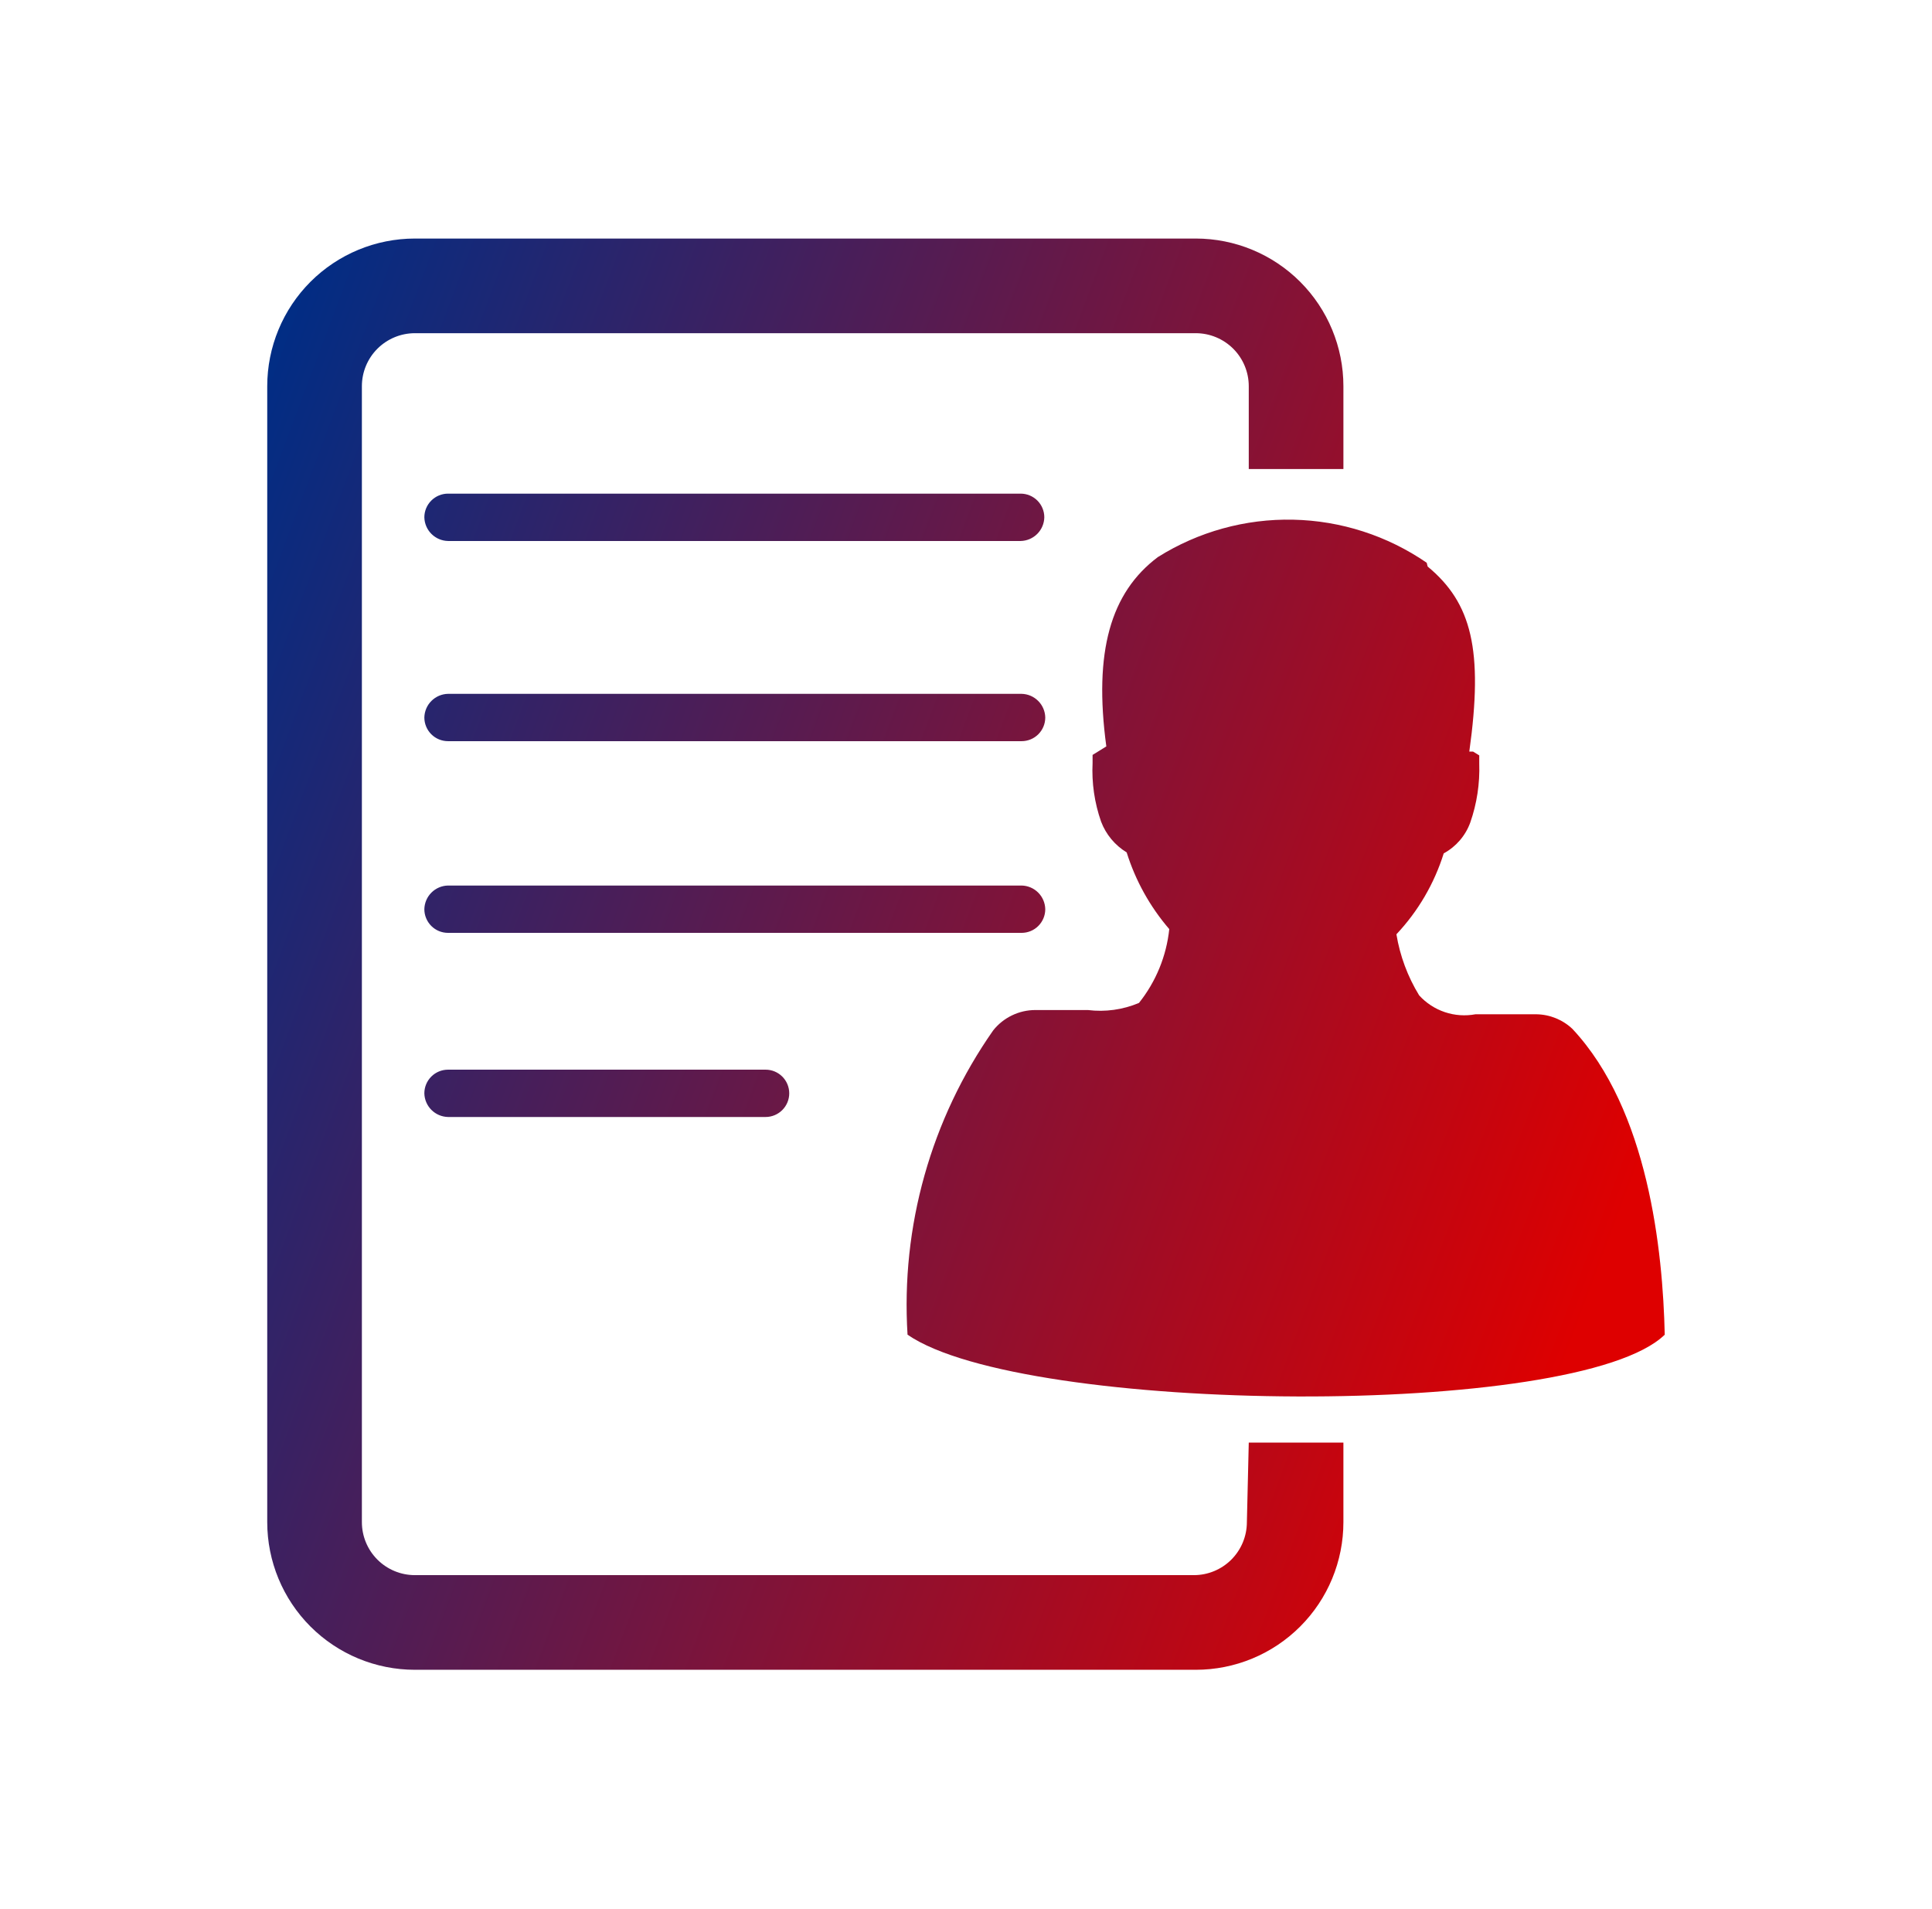
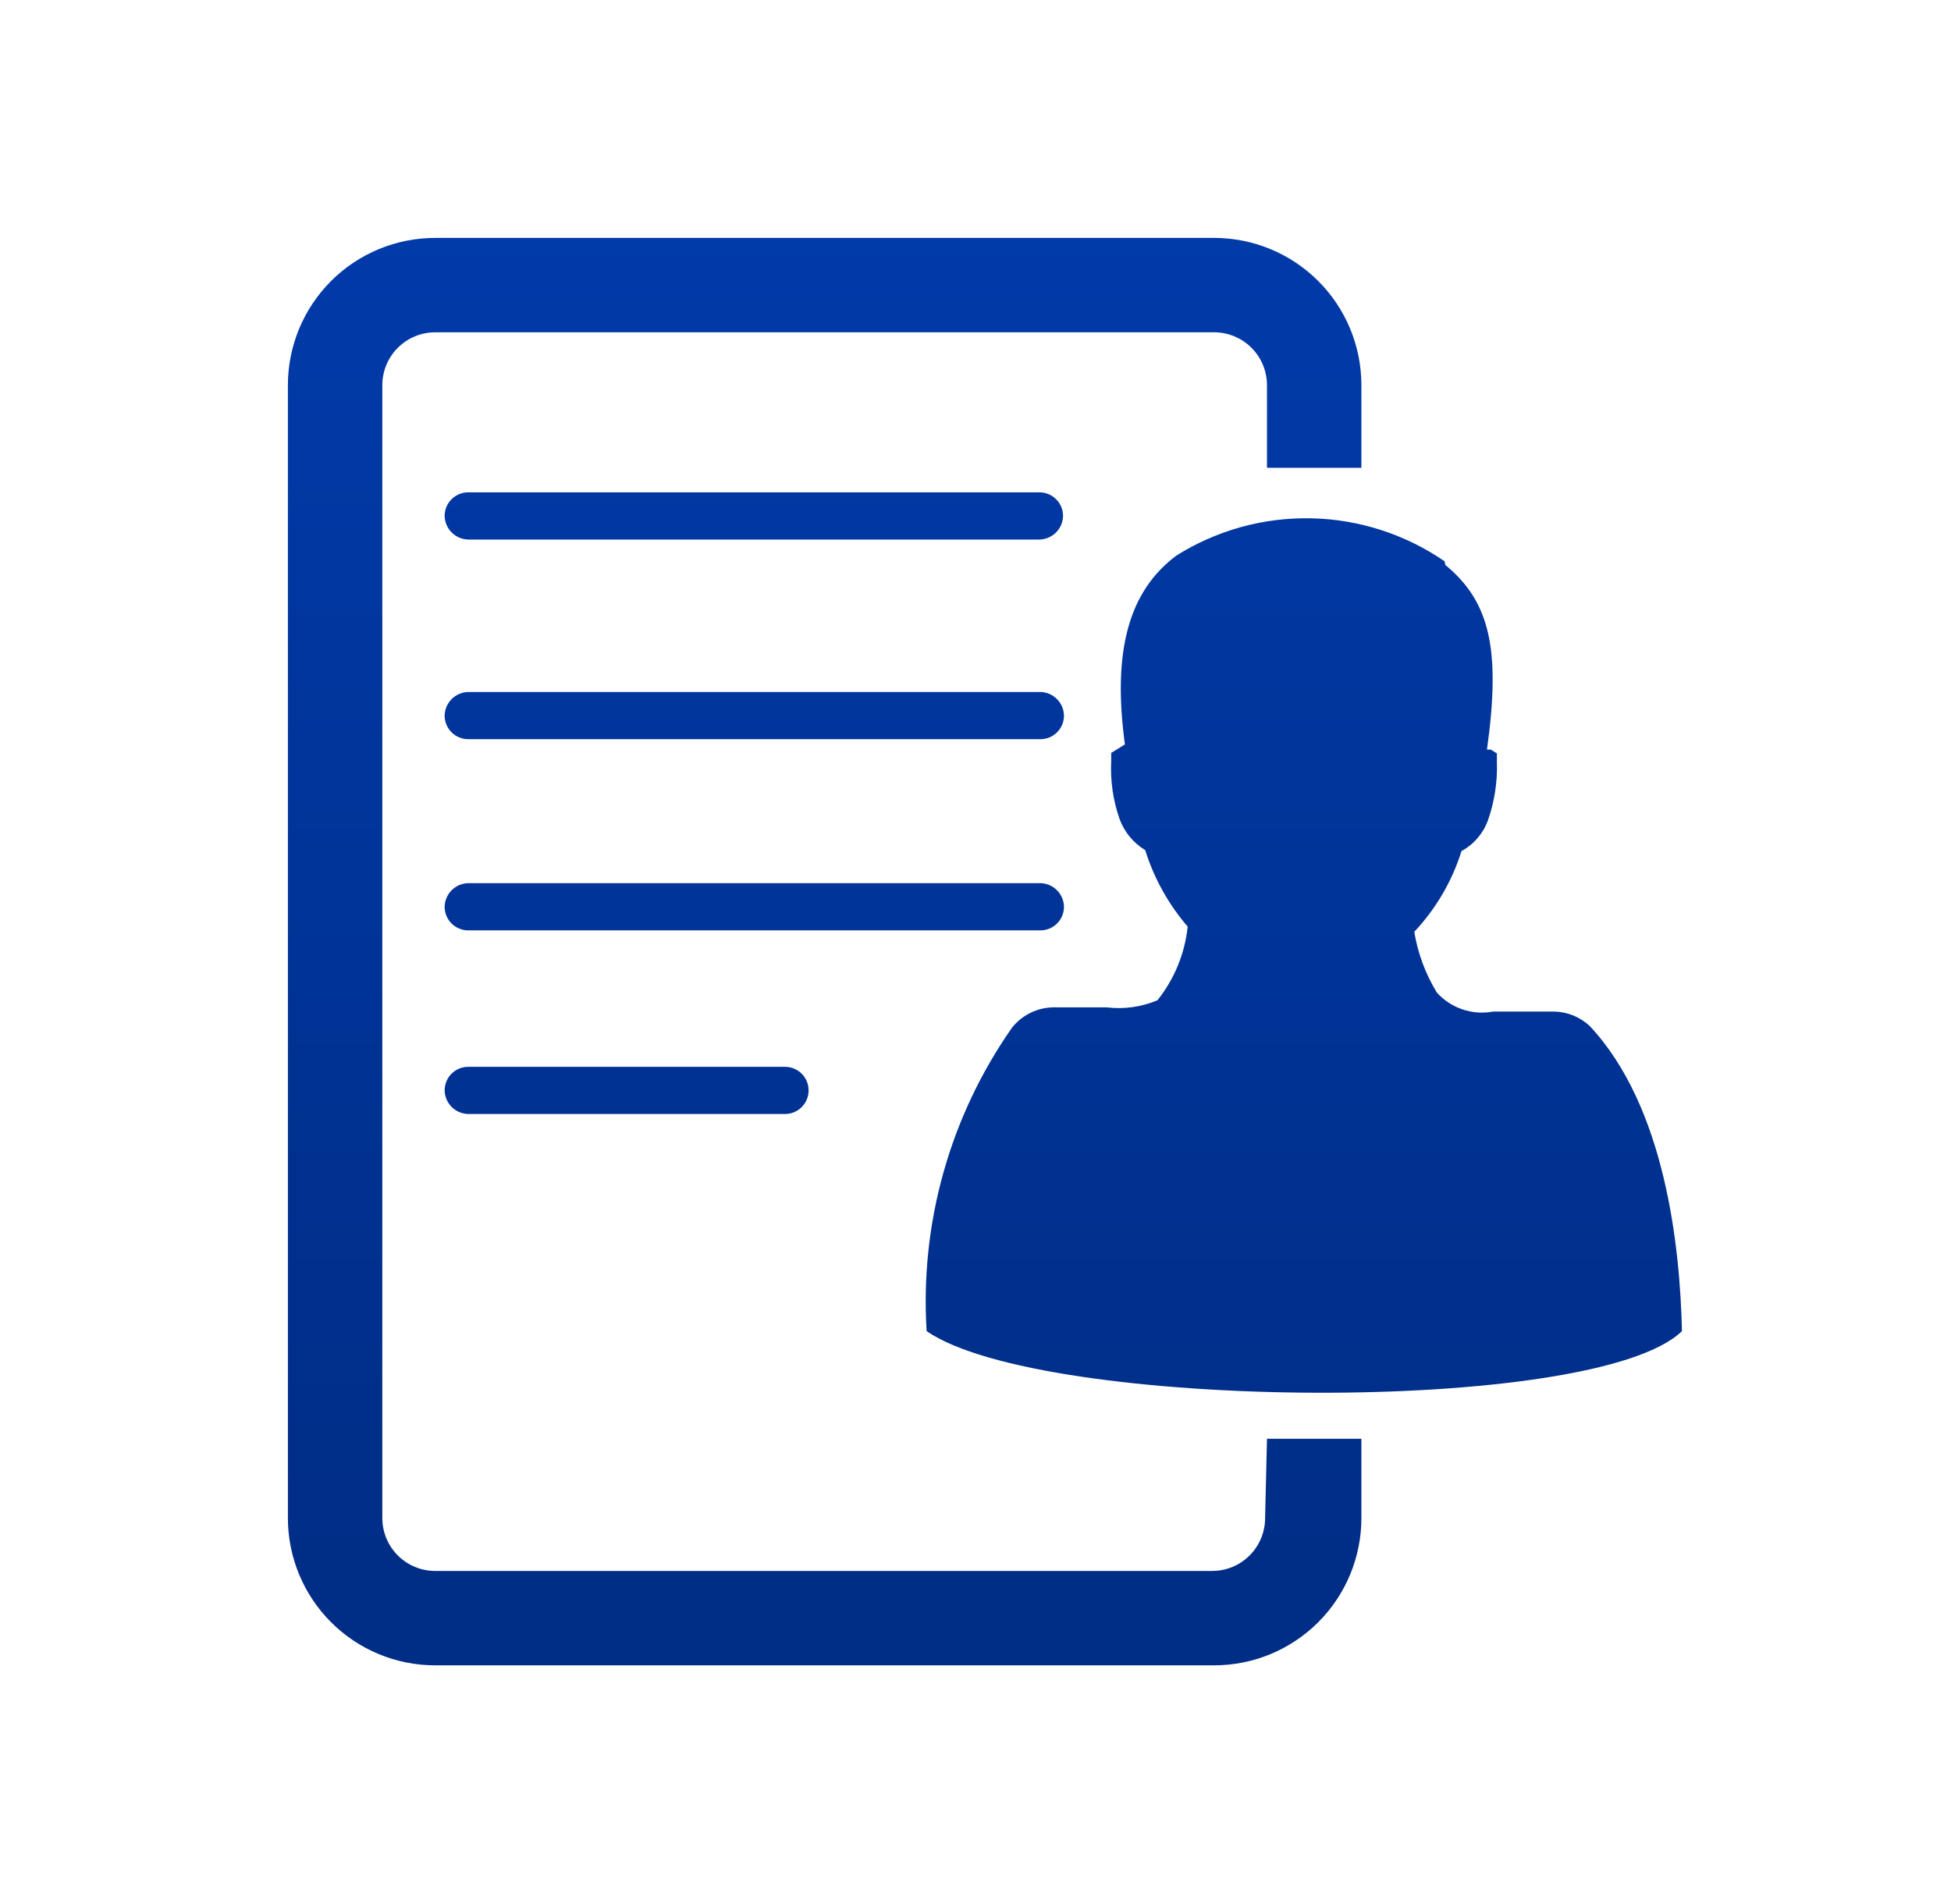
- <svg xmlns="http://www.w3.org/2000/svg" width="81" height="80" viewBox="0 0 81 80" fill="none">
-   <path d="M59.855 23.75C61.7 25.278 62.196 27.242 61.601 31.508H61.76L62.018 31.667V32.004C62.047 32.847 61.919 33.688 61.641 34.484C61.44 35.035 61.045 35.494 60.529 35.774C60.133 37.04 59.455 38.201 58.545 39.167C58.695 40.073 59.018 40.942 59.498 41.726C59.791 42.049 60.162 42.291 60.575 42.43C60.988 42.569 61.43 42.6 61.859 42.52H64.418C64.98 42.529 65.519 42.748 65.926 43.135C69.101 46.528 69.716 52.421 69.795 55.952C66.145 59.504 42.91 59.306 38.049 55.952C37.766 51.416 39.033 46.917 41.641 43.194C41.852 42.929 42.121 42.714 42.426 42.567C42.732 42.419 43.067 42.342 43.407 42.342H45.609C46.337 42.432 47.076 42.33 47.752 42.044C48.462 41.155 48.903 40.081 49.022 38.949C48.213 38.01 47.606 36.916 47.236 35.734C46.745 35.435 46.368 34.982 46.164 34.445C45.887 33.655 45.766 32.82 45.807 31.984V31.647L46.065 31.488L46.383 31.29C45.847 27.321 46.561 24.841 48.545 23.353C50.242 22.288 52.213 21.743 54.216 21.786C56.219 21.828 58.165 22.456 59.815 23.591L59.855 23.75ZM52.276 63.809C52.276 64.399 52.041 64.964 51.625 65.381C51.208 65.798 50.643 66.032 50.053 66.032H17.395C16.805 66.032 16.24 65.798 15.823 65.381C15.406 64.964 15.172 64.399 15.172 63.809V16.191C15.172 15.601 15.406 15.036 15.823 14.619C16.24 14.203 16.805 13.968 17.395 13.968H50.133C50.722 13.968 51.287 14.203 51.704 14.619C52.121 15.036 52.355 15.601 52.355 16.191V19.663H56.323V16.191C56.323 14.549 55.671 12.974 54.51 11.813C53.349 10.652 51.775 10 50.133 10H17.395C15.753 10 14.178 10.652 13.017 11.813C11.856 12.974 11.204 14.549 11.204 16.191V63.809C11.204 65.451 11.856 67.026 13.017 68.187C14.178 69.348 15.753 70 17.395 70H50.133C50.946 70 51.751 69.84 52.502 69.529C53.253 69.218 53.935 68.762 54.51 68.187C55.085 67.612 55.541 66.93 55.852 66.179C56.163 65.427 56.323 64.622 56.323 63.809V60.476H52.355L52.276 63.809ZM18.744 22.679H42.791C43.053 22.674 43.302 22.567 43.487 22.382C43.672 22.197 43.778 21.948 43.783 21.686C43.783 21.423 43.679 21.171 43.493 20.985C43.307 20.799 43.054 20.694 42.791 20.694H18.784C18.52 20.694 18.268 20.799 18.082 20.985C17.896 21.171 17.791 21.423 17.791 21.686C17.797 21.948 17.902 22.197 18.088 22.382C18.273 22.567 18.522 22.674 18.784 22.679H18.744ZM18.784 31.071H42.831C43.094 31.071 43.347 30.967 43.532 30.781C43.719 30.595 43.823 30.342 43.823 30.079C43.818 29.818 43.712 29.568 43.527 29.384C43.342 29.199 43.093 29.092 42.831 29.087H18.784C18.522 29.092 18.273 29.199 18.088 29.384C17.902 29.568 17.797 29.818 17.791 30.079C17.791 30.342 17.896 30.595 18.082 30.781C18.268 30.967 18.52 31.071 18.784 31.071ZM43.823 38.115C43.818 37.854 43.712 37.604 43.527 37.419C43.342 37.234 43.093 37.128 42.831 37.123H18.784C18.522 37.128 18.273 37.234 18.088 37.419C17.902 37.604 17.797 37.854 17.791 38.115C17.791 38.378 17.896 38.63 18.082 38.817C18.268 39.003 18.52 39.107 18.784 39.107H42.831C43.094 39.107 43.347 39.003 43.532 38.817C43.719 38.63 43.823 38.378 43.823 38.115ZM18.784 44.842C18.52 44.842 18.268 44.946 18.082 45.132C17.896 45.318 17.791 45.57 17.791 45.834C17.797 46.095 17.902 46.344 18.088 46.529C18.273 46.714 18.522 46.82 18.784 46.826H32.097C32.36 46.826 32.612 46.721 32.798 46.535C32.984 46.349 33.089 46.097 33.089 45.834C33.089 45.57 32.984 45.318 32.798 45.132C32.612 44.946 32.36 44.842 32.097 44.842H18.784Z" fill="url(#paint0_linear_720_18969)" />
+ <svg xmlns="http://www.w3.org/2000/svg" width="82" height="80" viewBox="0 0 82 80" fill="none">
+   <path d="M60.751 23.75C62.596 25.278 63.093 27.242 62.497 31.508H62.656L62.914 31.667V32.004C62.944 32.847 62.816 33.688 62.537 34.484C62.337 35.035 61.941 35.494 61.426 35.774C61.03 37.04 60.351 38.201 59.442 39.167C59.591 40.073 59.914 40.942 60.394 41.726C60.688 42.049 61.058 42.291 61.472 42.43C61.885 42.569 62.327 42.6 62.755 42.52H65.315C65.877 42.529 66.415 42.748 66.823 43.135C69.997 46.528 70.612 52.421 70.692 55.952C67.041 59.504 43.807 59.306 38.946 55.952C38.663 51.416 39.929 46.917 42.537 43.194C42.748 42.929 43.017 42.714 43.323 42.567C43.628 42.419 43.963 42.342 44.303 42.342H46.505C47.233 42.432 47.972 42.33 48.648 42.044C49.359 41.155 49.799 40.081 49.918 38.949C49.11 38.01 48.502 36.916 48.132 35.734C47.641 35.435 47.264 34.982 47.061 34.445C46.783 33.655 46.662 32.82 46.704 31.984V31.647L46.962 31.488L47.279 31.29C46.743 27.321 47.458 24.841 49.442 23.353C51.138 22.288 53.11 21.743 55.112 21.786C57.115 21.828 59.062 22.456 60.712 23.591L60.751 23.75ZM53.172 63.809C53.172 64.399 52.938 64.964 52.521 65.381C52.104 65.798 51.539 66.032 50.95 66.032H18.291C17.701 66.032 17.136 65.798 16.72 65.381C16.303 64.964 16.069 64.399 16.069 63.809V16.191C16.069 15.601 16.303 15.036 16.72 14.619C17.136 14.203 17.701 13.968 18.291 13.968H51.029C51.618 13.968 52.184 14.203 52.6 14.619C53.017 15.036 53.251 15.601 53.251 16.191V19.663H57.219V16.191C57.219 14.549 56.567 12.974 55.406 11.813C54.245 10.652 52.671 10 51.029 10H18.291C16.649 10 15.074 10.652 13.914 11.813C12.753 12.974 12.1 14.549 12.1 16.191V63.809C12.1 65.451 12.753 67.026 13.914 68.187C15.074 69.348 16.649 70 18.291 70H51.029C51.842 70 52.647 69.84 53.398 69.529C54.149 69.218 54.831 68.762 55.406 68.187C55.981 67.612 56.437 66.93 56.748 66.179C57.059 65.427 57.219 64.622 57.219 63.809V60.476H53.251L53.172 63.809ZM19.64 22.679H43.688C43.949 22.674 44.199 22.567 44.384 22.382C44.569 22.197 44.675 21.948 44.68 21.686C44.68 21.423 44.575 21.171 44.389 20.985C44.203 20.799 43.951 20.694 43.688 20.694H19.68C19.417 20.694 19.164 20.799 18.978 20.985C18.792 21.171 18.688 21.423 18.688 21.686C18.693 21.948 18.799 22.197 18.984 22.382C19.169 22.567 19.418 22.674 19.68 22.679H19.64ZM19.68 31.071H43.727C43.99 31.071 44.243 30.967 44.429 30.781C44.615 30.595 44.719 30.342 44.719 30.079C44.714 29.818 44.608 29.568 44.423 29.384C44.238 29.199 43.989 29.092 43.727 29.087H19.68C19.418 29.092 19.169 29.199 18.984 29.384C18.799 29.568 18.693 29.818 18.688 30.079C18.688 30.342 18.792 30.595 18.978 30.781C19.164 30.967 19.417 31.071 19.68 31.071ZM44.719 38.115C44.714 37.854 44.608 37.604 44.423 37.419C44.238 37.234 43.989 37.128 43.727 37.123H19.68C19.418 37.128 19.169 37.234 18.984 37.419C18.799 37.604 18.693 37.854 18.688 38.115C18.688 38.378 18.792 38.63 18.978 38.817C19.164 39.003 19.417 39.107 19.68 39.107H43.727C43.99 39.107 44.243 39.003 44.429 38.817C44.615 38.63 44.719 38.378 44.719 38.115ZM19.68 44.842C19.417 44.842 19.164 44.946 18.978 45.132C18.792 45.318 18.688 45.57 18.688 45.834C18.693 46.095 18.799 46.344 18.984 46.529C19.169 46.714 19.418 46.82 19.68 46.826H32.993C33.256 46.826 33.509 46.721 33.695 46.535C33.881 46.349 33.985 46.097 33.985 45.834C33.985 45.57 33.881 45.318 33.695 45.132C33.509 44.946 33.256 44.842 32.993 44.842H19.68Z" fill="url(#paint0_linear_808_17821)" />
  <defs>
-     <linearGradient id="paint0_linear_720_18969" x1="12.826" y1="10" x2="74.629" y2="33.188" gradientUnits="userSpaceOnUse">
+     <linearGradient id="paint0_linear_808_17821" x1="69.644" y1="68.699" x2="69.644" y2="10" gradientUnits="userSpaceOnUse">
      <stop stop-color="#002D85" />
-       <stop offset="1" stop-color="#DE0000" />
+       <stop offset="1" stop-color="#013AA9" />
    </linearGradient>
  </defs>
</svg>
